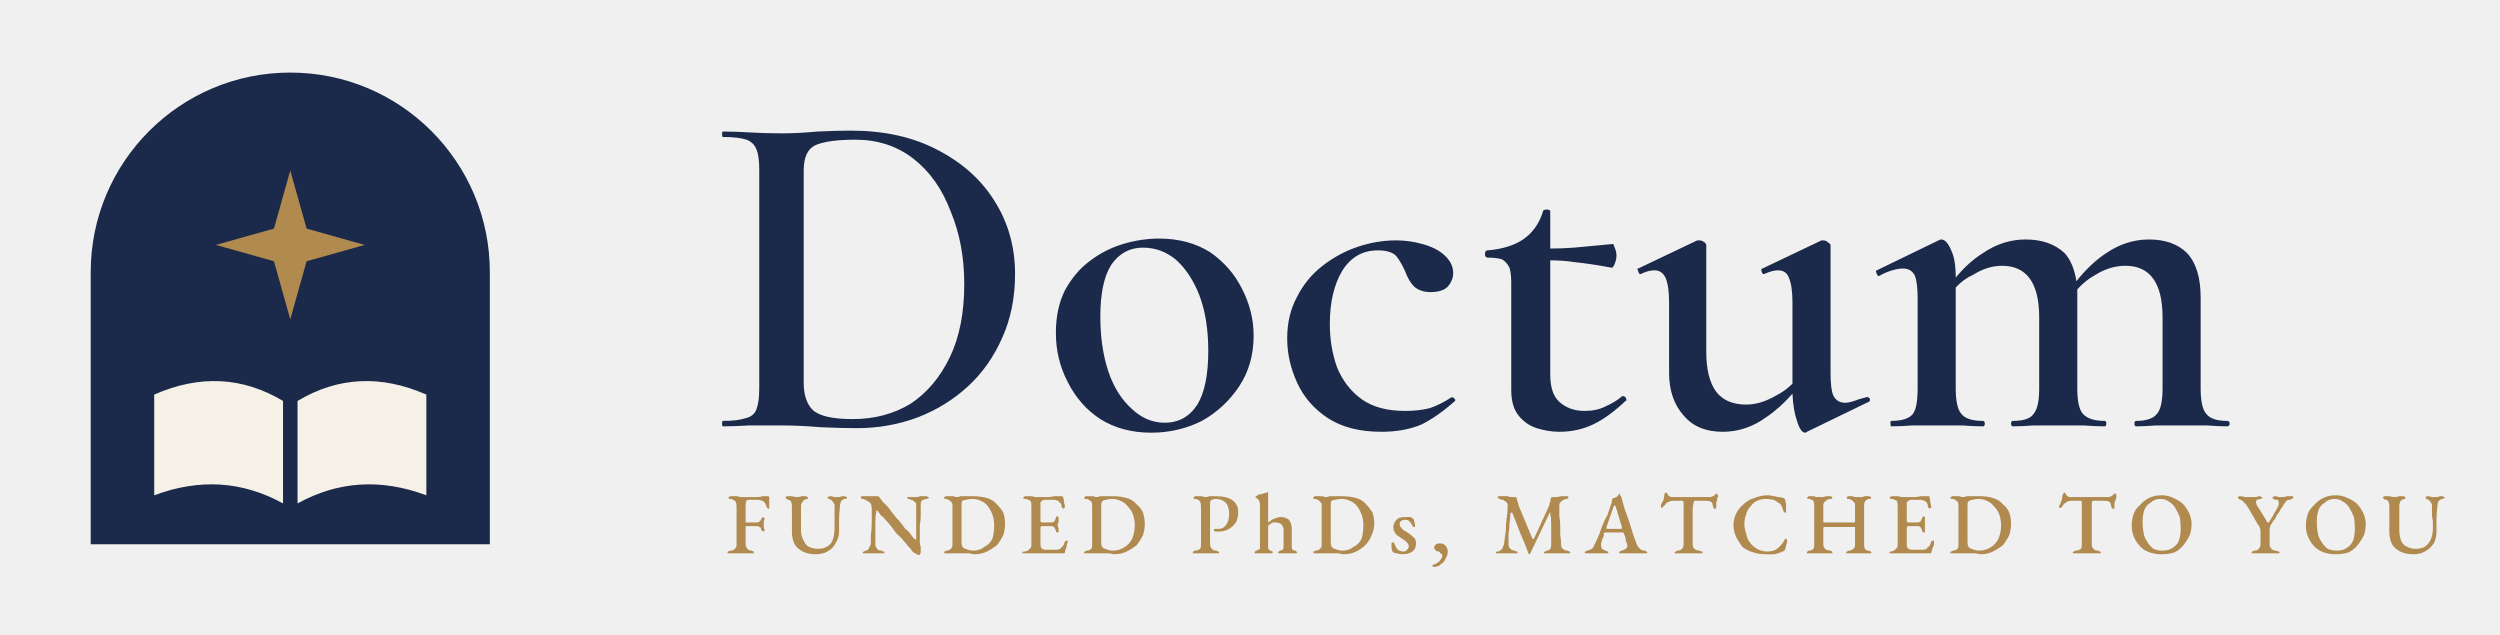
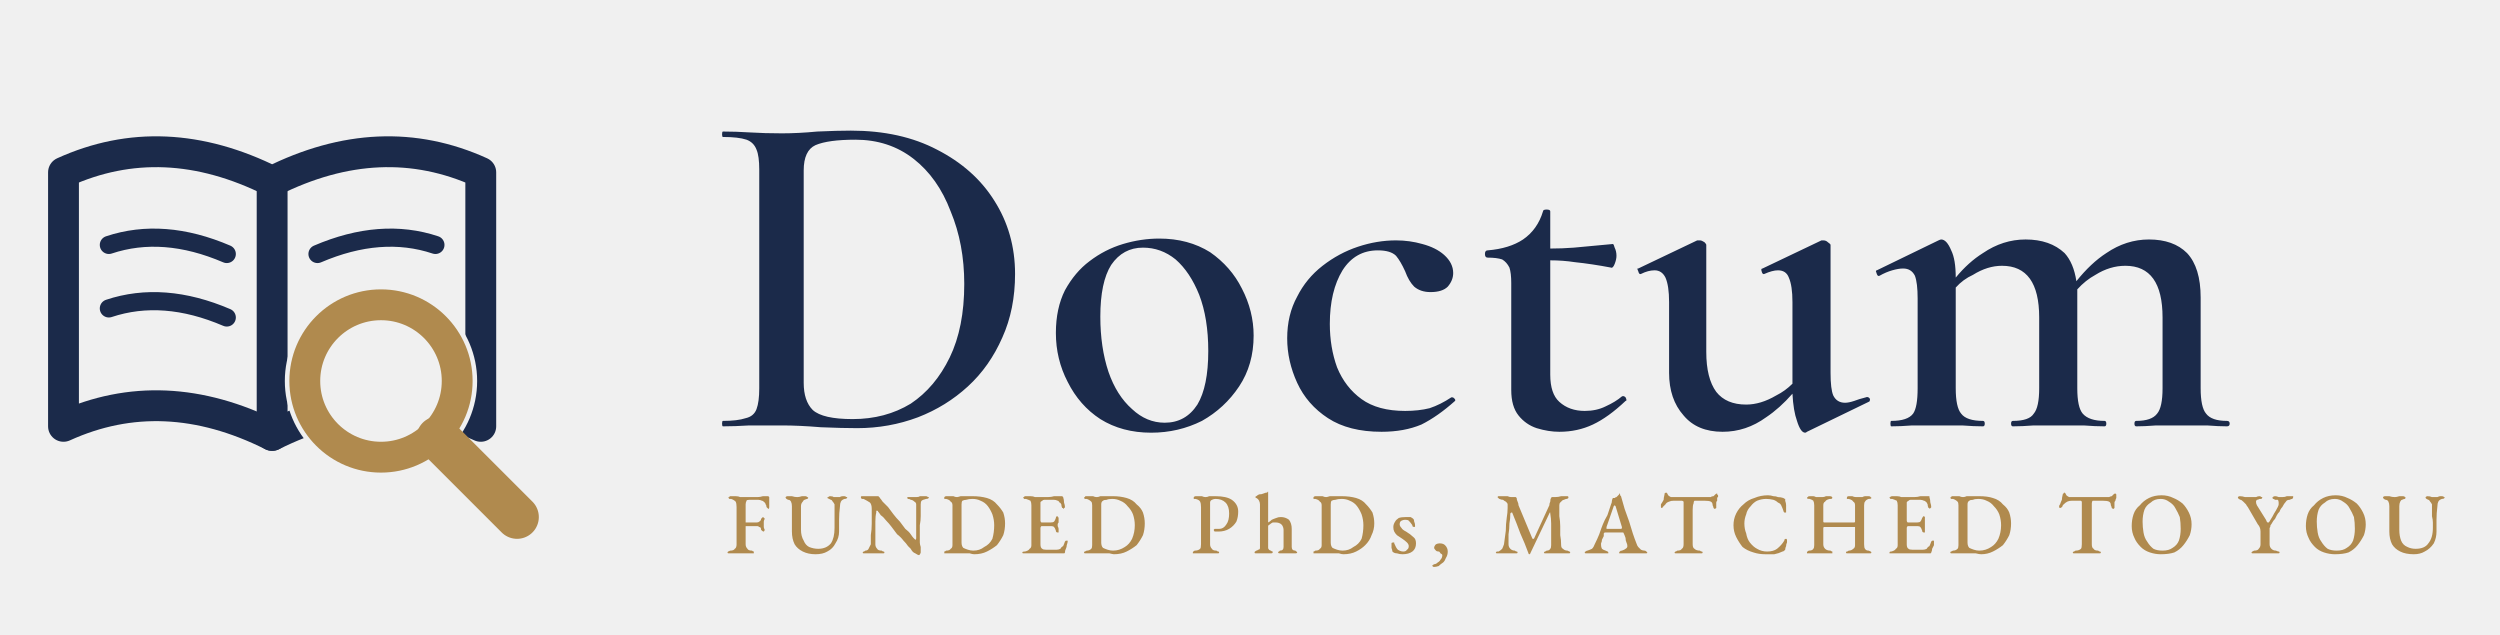
<svg xmlns="http://www.w3.org/2000/svg" viewBox="0 0 275.6 70" role="img" aria-label="Doctum">
  <g>
-     <path d="M10 60 V30 A22 22 0 0 1 54 30 V60 Z" fill="#1B2A4A" />
-     <path d="M17 43.5 Q24.5 40.2 31.2 44.2 V55.5 Q24.5 51.8 17 54.6 Z" fill="#F6F1E7" />
-     <path d="M47 43.5 Q39.5 40.2 32.8 44.2 V55.5 Q39.5 51.8 47 54.6 Z" fill="#F6F1E7" />
-     <polygon points="32,18.8 30.2,25.2 23.8,27 30.2,28.8 32,35.2 33.8,28.8 40.2,27 33.8,25.2" fill="#B08A4E" />
+     <defs>
+       <mask id="m-logo">
+         <rect width="64" height="64" fill="#fff" />
+         <circle cx="42" cy="42" r="10.6" fill="#000" />
+       </mask>
+     </defs>
+     <g mask="url(#m-logo)" fill="none" stroke="#1B2A4A" stroke-width="3.4" stroke-linejoin="round" stroke-linecap="round">
+       <path d="M7 19 Q18 14 30 20 Q42 14 53 19 V47 Q42 42 30 48 Q18 42 7 47 Z" />
+       <path d="M30 20 V48" />
+       <path d="M12 27 Q18 25 25 28 M12 34 Q18 32 25 35 M35 28 Q42 25 48 27" stroke-width="2" />
+     </g>
+     <circle cx="42" cy="42" r="8.4" fill="none" stroke="#B08A4E" stroke-width="3.4" />
+     <path d="M48.3 48.3 L57 57" stroke="#B08A4E" stroke-width="4.8" stroke-linecap="round" />
  </g>
  <path d="M94.5 47.2Q92.9 47.2 90.5 47.1Q88.1 46.9 86.2 46.9Q84.3 46.9 82.6 46.9Q81 47.0 79.7 47.0Q79.6 47.0 79.6 46.7Q79.6 46.4 79.7 46.4Q81.3 46.4 82.2 46.1Q83.1 45.9 83.4 45.1Q83.7 44.3 83.7 42.8V18.7Q83.7 17.2 83.4 16.5Q83.1 15.7 82.3 15.4Q81.4 15.1 79.7 15.1Q79.6 15.1 79.6 14.8Q79.6 14.5 79.7 14.5Q81.1 14.5 82.7 14.6Q84.3 14.7 86.2 14.7Q88 14.7 90.1 14.5Q92.3 14.4 93.8 14.4Q99.3 14.4 103.3 16.5Q107.4 18.6 109.6 22.1Q111.9 25.7 111.9 30.2Q111.9 34.1 110.5 37.2Q109.1 40.4 106.7 42.6Q104.3 44.8 101.2 46Q98 47.2 94.5 47.2ZM94 46.2Q97.6 46.2 100.4 44.5Q103.1 42.7 104.7 39.4Q106.3 36.1 106.3 31.3Q106.3 26.9 104.8 23.3Q103.4 19.6 100.7 17.5Q98 15.4 94.3 15.4Q91.3 15.4 89.9 16Q88.6 16.6 88.6 18.8V42.2Q88.6 44.2 89.6 45.2Q90.7 46.2 94 46.2Z M126.9 47.7Q123.7 47.7 121.3 46.2Q119 44.7 117.7 42.1Q116.4 39.6 116.4 36.7Q116.4 34.0 117.4 32Q118.5 30 120.1 28.8Q121.8 27.5 123.8 26.9Q125.8 26.3 127.8 26.3Q131 26.3 133.4 27.8Q135.7 29.4 136.9 31.8Q138.2 34.3 138.2 37Q138.2 40.2 136.6 42.6Q135 45 132.5 46.4Q129.9 47.7 126.9 47.7ZM128.4 46.6Q130.7 46.6 132 44.6Q133.2 42.6 133.2 38.7Q133.2 35.1 132.2 32.5Q131.2 30 129.6 28.6Q128 27.3 126 27.3Q123.8 27.3 122.5 29.2Q121.3 31.1 121.3 34.9Q121.3 38.3 122.2 41Q123.1 43.6 124.8 45.1Q126.4 46.6 128.4 46.6Z M152.3 47.6Q148.7 47.6 146.4 46.1Q144.1 44.6 143 42.2Q141.9 39.8 141.9 37.3Q141.9 34.7 143 32.7Q144 30.7 145.8 29.3Q147.6 27.9 149.7 27.2Q151.8 26.5 153.9 26.5Q155.4 26.5 156.8 26.9Q158.3 27.3 159.2 28.1Q160.2 29 160.2 30.1Q160.2 30.9 159.6 31.6Q159 32.2 157.7 32.2Q156.6 32.2 155.9 31.6Q155.3 31 154.9 29.9Q154.4 28.8 153.9 28.2Q153.3 27.6 151.9 27.6Q149.4 27.6 148 29.8Q146.6 32.1 146.6 35.7Q146.6 38.3 147.4 40.5Q148.3 42.7 150.1 44Q151.9 45.3 154.9 45.3Q156.4 45.3 157.6 45Q158.8 44.6 160 43.8Q160 43.8 160.1 43.8Q160.2 43.8 160.3 43.9Q160.5 44.1 160.4 44.2Q158.5 45.9 156.7 46.8Q154.8 47.6 152.3 47.6Z M171.9 47.6Q170.7 47.6 169.4 47.2Q168.2 46.8 167.4 45.8Q166.6 44.8 166.6 43V31.2Q166.6 30.1 166.4 29.5Q166.1 28.9 165.6 28.6Q165 28.4 164 28.4Q163.7 28.4 163.7 28Q163.7 27.6 164 27.6Q166.4 27.4 167.9 26.4Q169.5 25.3 170.1 23.3Q170.1 23.1 170.5 23.1Q170.9 23.1 170.9 23.3V27.4Q172.2 27.4 173.5 27.3Q175.5 27.1 177.8 26.9Q177.9 26.9 178 27.3Q178.2 27.7 178.2 28.2Q178.2 28.6 178 29.1Q177.8 29.6 177.6 29.5Q175.5 29.1 173.6 28.9Q172.3 28.7 170.9 28.7V41.3Q170.9 43.4 171.9 44.3Q173 45.3 174.7 45.3Q176 45.3 177 44.8Q178.1 44.3 178.8 43.7Q179 43.6 179.2 43.8Q179.3 44 179.3 44.1Q179.3 44.2 179.2 44.2Q177.3 46 175.6 46.8Q173.9 47.6 171.9 47.6Z M189.9 47.6Q187.1 47.6 185.6 45.8Q184 44 184 41.1V33.3Q184 31.5 183.6 30.6Q183.2 29.8 182.4 29.8Q181.7 29.8 180.9 30.2Q180.7 30.3 180.6 29.9Q180.5 29.7 180.5 29.6Q180.5 29.6 180.6 29.6L187.1 26.5Q187.3 26.5 187.4 26.5Q187.6 26.5 187.9 26.7Q188.1 26.9 188.1 27V38.8Q188.1 41.7 189.2 43.2Q190.3 44.6 192.5 44.6Q194.1 44.6 195.8 43.6Q196.8 43.1 197.6 42.3V33.3Q197.6 31.5 197.2 30.6Q196.9 29.8 196 29.8Q195.4 29.8 194.5 30.2Q194.3 30.3 194.2 29.9Q194.1 29.6 194.3 29.6L200.8 26.5Q200.9 26.5 201 26.5Q201.3 26.5 201.5 26.7Q201.8 26.9 201.8 27V41.1Q201.8 42.9 202.1 43.6Q202.5 44.4 203.4 44.4Q203.8 44.4 204.4 44.2Q204.9 44 205.7 43.8Q205.9 43.7 206.1 43.9Q206.2 44.1 206.1 44.2Q206.1 44.3 206 44.3L199.2 47.6Q199.1 47.7 199 47.7Q198.5 47.7 198.1 46.4Q197.7 45.3 197.6 43.4Q196.2 45 194.7 46Q192.5 47.6 189.9 47.6Z M235.5 47.0Q235.3 47.0 235.3 46.7Q235.3 46.4 235.5 46.4Q237.2 46.4 237.8 45.6Q238.4 44.9 238.4 42.8V35Q238.4 29.3 234.3 29.3Q232.6 29.3 231 30.3Q229.9 30.9 229 31.9Q229 32.1 229 32.3V42.8Q229 44.9 229.6 45.6Q230.3 46.4 232 46.4Q232.2 46.4 232.2 46.7Q232.2 47.0 232 47.0Q231 47.0 229.7 46.9Q228.4 46.9 226.9 46.9Q225.5 46.9 224.2 46.9Q222.9 47.0 221.9 47.0Q221.7 47.0 221.7 46.7Q221.7 46.4 221.9 46.4Q223.7 46.4 224.2 45.6Q224.8 44.9 224.8 42.8V35Q224.8 29.3 220.7 29.3Q219.1 29.3 217.5 30.3Q216.4 30.8 215.6 31.7V42.8Q215.6 44.9 216.2 45.6Q216.8 46.4 218.6 46.4Q218.8 46.4 218.8 46.7Q218.8 47.0 218.6 47.0Q217.6 47.0 216.3 46.9Q215 46.9 213.6 46.9Q212.2 46.9 210.8 46.9Q209.5 47.0 208.5 47.0Q208.4 47.0 208.4 46.7Q208.4 46.4 208.5 46.4Q210.3 46.4 210.9 45.6Q211.4 44.9 211.4 42.8V32.9Q211.4 31.2 211.1 30.4Q210.7 29.6 209.8 29.6Q209.3 29.6 208.6 29.8Q207.9 30 207.2 30.4Q207 30.5 206.9 30.2Q206.8 29.9 206.8 29.9Q206.8 29.8 206.9 29.8L213.7 26.5Q213.9 26.4 214 26.4Q214.6 26.4 215.1 27.6Q215.6 28.6 215.6 30.6Q217 28.9 218.6 27.9Q220.8 26.4 223.3 26.4Q226 26.4 227.6 27.9Q228.6 29 228.9 31Q230.5 29 232.2 27.9Q234.4 26.4 236.9 26.4Q239.6 26.4 241.1 27.9Q242.6 29.5 242.6 32.8V42.8Q242.6 44.9 243.2 45.6Q243.8 46.4 245.5 46.4Q245.8 46.4 245.8 46.7Q245.8 47.0 245.5 47.0Q244.6 47.0 243.3 46.9Q242 46.9 240.5 46.9Q239 46.9 237.7 46.9Q236.4 47.0 235.5 47.0Z" fill="#1B2A4A" />
  <path d="M80.5 61Q80.4 61 80.3 61Q80.2 61 80.2 60.9Q80.2 60.8 80.5 60.7Q80.9 60.7 81 60.5Q81.2 60.4 81.2 60V55.9Q81.2 55.5 81.1 55.3Q80.9 55.1 80.6 55Q80.4 55 80.4 55Q80.3 54.9 80.3 54.8Q80.3 54.8 80.4 54.8Q80.4 54.7 80.5 54.7Q80.9 54.7 81.1 54.7Q81.4 54.7 81.6 54.8Q81.8 54.8 82.1 54.8H83.5Q83.8 54.8 84.1 54.7Q84.4 54.7 84.6 54.7Q84.6 54.7 84.7 54.7Q84.7 54.7 84.8 54.8Q84.8 54.9 84.8 55.1Q84.8 55.4 84.8 55.6Q84.8 55.8 84.8 55.9Q84.8 56.1 84.7 56.1Q84.7 56.1 84.6 56Q84.6 56 84.5 55.9Q84.5 55.7 84.4 55.6Q84.4 55.5 84.3 55.4Q84.1 55.2 84 55.2Q83.8 55.1 83.6 55.1H82.6Q82.3 55.1 82.3 55.2Q82.2 55.4 82.2 55.6V57.4Q82.2 57.5 82.2 57.6Q82.2 57.6 82.3 57.6Q82.6 57.6 82.9 57.6Q83.2 57.6 83.4 57.6Q83.6 57.6 83.7 57.5Q83.9 57.4 83.9 57.2Q84 57.1 84 57.1Q84.1 57 84.1 57Q84.2 57 84.2 57.1Q84.3 57.1 84.3 57.2Q84.2 57.4 84.2 57.5Q84.2 57.6 84.2 57.8Q84.2 57.9 84.2 58.1Q84.2 58.2 84.3 58.4Q84.3 58.5 84.2 58.6Q84.2 58.6 84.2 58.6Q84.1 58.6 84 58.5Q84 58.5 83.9 58.4Q83.9 58.1 83.7 58.1Q83.6 58 83.5 58Q83.4 58 83.2 58Q83.1 58 83 58H82.7Q82.6 58 82.4 58Q82.3 58 82.2 58Q82.2 58.1 82.2 58.2Q82.2 58.6 82.2 59.1Q82.2 59.6 82.2 60Q82.2 60.3 82.4 60.5Q82.5 60.7 82.9 60.7Q83 60.8 83.1 60.8Q83.1 60.8 83.1 60.9Q83.1 61 83.1 61Q83 61 82.9 61Q82.7 61 82.5 61Q82.3 61 82.1 61Q82 61 81.8 61Q81.6 61 81.4 61Q81.2 61 80.9 61Q80.7 61 80.5 61Z M89.9 61.1Q89.1 61.1 88.5 60.8Q87.9 60.5 87.6 60Q87.3 59.4 87.3 58.6V55.8Q87.3 55.5 87.2 55.3Q87.1 55.1 86.9 55.1Q86.6 55 86.6 54.8Q86.6 54.8 86.6 54.8Q86.7 54.7 86.8 54.7Q87.1 54.7 87.3 54.7Q87.6 54.8 87.9 54.8Q88.1 54.8 88.4 54.7Q88.6 54.7 88.8 54.7Q88.9 54.7 89 54.8Q89.1 54.8 89.1 54.9Q89.1 54.9 89 55Q88.9 55 88.7 55.1Q88.6 55.1 88.5 55.3Q88.3 55.5 88.3 55.8V58.4Q88.3 59.1 88.6 59.6Q88.8 60.1 89.2 60.3Q89.7 60.5 90.2 60.5Q91.1 60.5 91.6 59.9Q92 59.3 92 58.2V57.6Q92 57.3 92 56.9Q92 56.5 92 56.2Q92 55.9 92 55.6Q91.9 55.4 91.8 55.3Q91.7 55.1 91.6 55.1L91.4 55Q91.2 54.9 91.2 54.9Q91.2 54.8 91.3 54.8Q91.4 54.7 91.5 54.7Q91.8 54.7 91.9 54.8Q92.1 54.8 92.3 54.8Q92.5 54.8 92.6 54.8Q92.7 54.7 92.9 54.7Q93 54.7 93.1 54.7Q93.2 54.7 93.3 54.8Q93.4 54.8 93.4 54.8Q93.4 55 93.1 55Q92.8 55.1 92.7 55.3Q92.6 55.5 92.6 55.8Q92.5 56.6 92.5 57.3Q92.5 57.9 92.5 58.6Q92.5 59.3 92.1 59.9Q91.8 60.5 91.2 60.8Q90.7 61.1 89.9 61.1Z M101.3 61.2Q101.2 61.2 100.9 61Q100.6 60.9 100.4 60.5Q100.3 60.4 100.1 60.2Q99.9 59.9 99.6 59.6Q99.3 59.2 98.9 58.9Q98.6 58.5 98.3 58.1Q98 57.7 97.7 57.4Q97.4 57 97.1 56.8Q96.9 56.5 96.8 56.4Q96.8 56.3 96.7 56.3Q96.7 56.3 96.6 56.3Q96.6 56.3 96.6 56.3Q96.6 56.4 96.6 56.5Q96.5 56.9 96.5 57.5Q96.5 58.1 96.5 58.8Q96.5 59.4 96.5 60Q96.5 60.3 96.7 60.5Q96.8 60.7 97.2 60.7Q97.3 60.8 97.4 60.8Q97.5 60.8 97.5 60.9Q97.5 61 97.4 61Q97.3 61 97.2 61Q97 61 96.8 61Q96.7 61 96.6 61Q96.5 61.0 96.3 61.0Q96.1 61.0 96 61Q95.8 61 95.7 61Q95.6 61 95.4 61Q95.3 61 95.2 61Q95.1 61 95.1 60.9Q95.1 60.9 95.2 60.8Q95.3 60.8 95.4 60.7Q95.7 60.7 95.8 60.4Q95.9 60.2 96 60Q96 59.6 96 59Q96.1 58.4 96.1 57.7Q96.1 56.9 96.1 56.1Q96.1 55.6 95.9 55.4Q95.6 55.2 95.2 55Q95.2 55 95 55Q94.9 54.9 94.9 54.8Q94.9 54.7 95 54.7Q95.1 54.7 95.2 54.7Q95.4 54.7 95.6 54.7Q95.8 54.7 96 54.7Q96.1 54.7 96.3 54.7Q96.5 54.7 96.8 54.7Q96.9 54.7 96.9 54.8Q97 54.8 97 54.9Q97.1 55.0 97.3 55.3Q97.5 55.5 97.9 55.9Q98.2 56.3 98.5 56.7Q98.8 57.1 99.2 57.5Q99.5 57.9 99.8 58.3Q100.2 58.6 100.4 58.9Q100.6 59.2 100.7 59.3Q100.7 59.3 100.8 59.4Q100.9 59.5 100.9 59.5Q101 59.5 101 59.3V58.7Q101 58.3 101 57.8Q101 57.3 101 56.7Q101 56.2 101 55.6Q101 55.4 100.8 55.3Q100.6 55.1 100.4 55.1Q100.3 55 100.1 55Q100 54.9 100 54.9Q100 54.8 100.1 54.8Q100.3 54.8 100.4 54.8H101Q101.3 54.8 101.4 54.7Q101.5 54.7 101.7 54.7Q101.8 54.7 102.1 54.7Q102.2 54.7 102.3 54.8Q102.4 54.8 102.4 54.8Q102.4 55 102.1 55Q101.7 55.1 101.6 55.2Q101.5 55.3 101.5 55.6Q101.5 55.7 101.5 56.1Q101.5 56.4 101.5 56.9Q101.5 57.4 101.4 57.9Q101.4 58.4 101.4 58.9V59.8Q101.4 60 101.5 60.3Q101.5 60.5 101.5 60.6Q101.5 60.8 101.5 60.9Q101.5 61 101.4 61.1Q101.4 61.2 101.3 61.2Z M107.4 61.1Q107.2 61.1 106.9 61Q106.5 61 106.2 61Q105.8 61.0 105.4 61.0Q105.3 61.0 105.1 61Q104.9 61 104.7 61Q104.6 61 104.3 61Q104.2 61 104.1 61Q104.1 61 104.1 60.9Q104.1 60.8 104.1 60.8Q104.2 60.8 104.3 60.7Q104.7 60.7 104.8 60.5Q105 60.4 105 60.1V55.7Q105 55.4 104.8 55.3Q104.7 55.1 104.3 55Q104.2 55 104.1 55Q104.1 54.9 104.1 54.9Q104.1 54.8 104.1 54.8Q104.2 54.7 104.3 54.7Q104.6 54.7 104.7 54.7Q104.9 54.7 105.1 54.7Q105.3 54.8 105.5 54.8Q105.6 54.8 105.9 54.7Q106.1 54.7 106.4 54.7Q106.7 54.7 106.9 54.7Q107.1 54.7 107.2 54.7Q108.1 54.7 108.8 54.9Q109.5 55.1 109.9 55.6Q110.3 56 110.6 56.5Q110.8 57.1 110.8 57.7Q110.8 58.4 110.6 59Q110.3 59.6 109.9 60.1Q109.4 60.5 108.8 60.8Q108.2 61.1 107.4 61.1ZM107.3 60.7Q108 60.7 108.5 60.3Q109.1 60 109.4 59.4Q109.6 58.7 109.6 57.9Q109.6 57.3 109.4 56.7Q109.2 56.2 108.9 55.8Q108.6 55.4 108.1 55.2Q107.7 55 107.2 55Q106.8 55 106.5 55.1Q106.3 55.1 106.1 55.2Q106 55.3 106 55.6V59.8Q106 60.2 106.2 60.4Q106.4 60.5 106.7 60.6Q107 60.7 107.3 60.7Z M113 61Q112.9 61 112.8 61Q112.7 61 112.7 60.9Q112.7 60.8 113 60.8Q113.4 60.7 113.5 60.5Q113.7 60.4 113.7 60.1V55.7Q113.7 55.4 113.6 55.2Q113.4 55.1 113.1 55Q112.9 55 112.9 55Q112.8 54.9 112.8 54.8Q112.8 54.8 112.9 54.8Q112.9 54.7 113 54.7Q113.4 54.7 113.6 54.7Q113.9 54.7 114.1 54.8Q114.4 54.8 114.6 54.8Q115 54.8 115.5 54.8Q115.9 54.8 116.2 54.7Q116.6 54.7 116.8 54.7Q117 54.7 117 54.7Q117.1 54.7 117.1 54.7Q117.2 54.8 117.2 54.8Q117.3 55.1 117.3 55.4Q117.4 55.7 117.4 55.9Q117.4 56 117.3 56Q117.3 56.1 117.2 56.1Q117.2 56.1 117.2 56Q117.1 56 117.1 56Q117 55.8 117 55.6Q116.9 55.4 116.8 55.4Q116.7 55.2 116.6 55.2Q116.4 55.1 116.2 55.1H115.1Q115 55.1 114.9 55.2Q114.7 55.3 114.7 55.4V57.4Q114.7 57.5 114.8 57.6Q114.8 57.6 114.9 57.6H115.8Q116.1 57.6 116.2 57.5Q116.3 57.4 116.4 57.1Q116.4 56.9 116.6 56.9Q116.6 56.9 116.6 57Q116.7 57 116.7 57.1Q116.7 57.1 116.7 57.3Q116.7 57.4 116.7 57.6Q116.6 57.7 116.6 57.8Q116.6 57.9 116.6 58Q116.7 58.2 116.7 58.3Q116.7 58.5 116.7 58.5Q116.7 58.6 116.7 58.7Q116.6 58.7 116.6 58.7Q116.4 58.7 116.4 58.5Q116.3 58.2 116.2 58.1Q116.1 58 115.9 58H115Q114.9 58 114.8 58Q114.7 58.1 114.7 58.2V60Q114.7 60.4 114.9 60.5Q115 60.6 115.3 60.6H116.1Q116.3 60.6 116.5 60.6Q116.7 60.6 116.9 60.5Q117 60.3 117.2 60.2Q117.3 60 117.4 59.7Q117.5 59.6 117.5 59.6Q117.5 59.6 117.6 59.6Q117.6 59.6 117.7 59.6Q117.7 59.7 117.7 59.7Q117.7 59.8 117.6 60.1Q117.6 60.3 117.5 60.5Q117.4 60.7 117.4 60.9Q117.4 61 117.3 61Q117.3 61 117.2 61Q116.9 61 116.5 61Q116.1 61 115.7 61L115 61.0Q114.6 61 114.2 61Q114 61 113.8 61Q113.6 61 113.4 61Q113.2 61 113 61Z M122.8 61.1Q122.7 61.1 122.3 61Q122 61 121.6 61Q121.2 61.0 120.9 61.0Q120.7 61.0 120.5 61Q120.3 61 120.2 61Q120 61 119.7 61Q119.6 61 119.6 61Q119.5 61 119.5 60.9Q119.5 60.8 119.6 60.8Q119.6 60.8 119.8 60.7Q120.1 60.7 120.3 60.5Q120.4 60.4 120.4 60.1V55.7Q120.4 55.4 120.3 55.3Q120.1 55.1 119.8 55Q119.6 55 119.6 55Q119.5 54.9 119.5 54.9Q119.5 54.8 119.6 54.8Q119.6 54.7 119.7 54.7Q120 54.7 120.2 54.7Q120.3 54.7 120.5 54.7Q120.7 54.8 120.9 54.8Q121.1 54.8 121.3 54.7Q121.5 54.7 121.8 54.7Q122.1 54.7 122.3 54.7Q122.5 54.7 122.7 54.7Q123.5 54.7 124.2 54.9Q124.9 55.1 125.3 55.6Q125.8 56 126 56.5Q126.2 57.1 126.2 57.7Q126.2 58.4 126 59Q125.7 59.6 125.3 60.1Q124.8 60.5 124.2 60.8Q123.6 61.1 122.8 61.1ZM122.7 60.7Q123.4 60.7 124 60.3Q124.5 60 124.8 59.4Q125.1 58.7 125.1 57.9Q125.1 57.3 124.9 56.7Q124.7 56.2 124.3 55.8Q124 55.4 123.5 55.2Q123.1 55 122.6 55Q122.2 55 122 55.1Q121.7 55.1 121.6 55.2Q121.4 55.3 121.4 55.6V59.8Q121.4 60.2 121.6 60.4Q121.8 60.5 122.1 60.6Q122.4 60.7 122.7 60.7Z  M131.7 61Q131.6 61 131.5 61Q131.5 61 131.5 60.9Q131.5 60.8 131.7 60.7Q132.1 60.7 132.3 60.5Q132.4 60.4 132.4 60V55.9Q132.4 55.5 132.3 55.3Q132.2 55.1 131.8 55Q131.7 55 131.6 55Q131.6 54.9 131.6 54.8Q131.6 54.8 131.6 54.8Q131.7 54.7 131.8 54.7Q132.1 54.7 132.2 54.7Q132.4 54.7 132.5 54.7Q132.7 54.8 132.9 54.8Q133.1 54.8 133.3 54.7Q133.5 54.7 133.6 54.7Q133.8 54.7 134 54.7Q135.2 54.7 135.8 55.1Q136.5 55.6 136.5 56.4Q136.5 57 136.3 57.5Q136 58 135.5 58.3Q135 58.6 134.3 58.6Q134.1 58.6 133.9 58.6Q133.8 58.5 133.8 58.4Q133.8 58.4 133.9 58.3Q133.9 58.3 134 58.3Q134.1 58.3 134.1 58.3Q134.2 58.3 134.4 58.3Q134.9 58.3 135.2 57.8Q135.5 57.4 135.5 56.6Q135.5 55.8 135.1 55.4Q134.7 55.0 134 55.0Q133.8 55.0 133.6 55.1Q133.4 55.2 133.4 55.4L133.4 60Q133.4 60.3 133.6 60.5Q133.7 60.7 134.1 60.7Q134.2 60.8 134.3 60.8Q134.4 60.8 134.4 60.9Q134.4 61 134.3 61Q134.3 61 134.1 61Q133.9 61 133.7 61Q133.5 61 133.4 61Q133.2 61 133 61Q132.8 61 132.6 61L132.2 61Q132 61 131.7 61Z M138.4 61Q138.3 61 138.3 60.9Q138.3 60.8 138.5 60.7Q138.6 60.7 138.7 60.6Q138.9 60.6 138.9 60.4V55.6Q138.9 55.4 138.8 55.2Q138.7 55 138.5 54.9Q138.4 54.9 138.4 54.8Q138.4 54.7 138.5 54.7Q138.6 54.6 138.8 54.5Q139.1 54.5 139.3 54.4Q139.5 54.3 139.7 54.3Q139.7 54.2 139.8 54.2Q139.8 54.2 139.8 54.3Q139.8 54.3 139.8 54.3Q139.8 54.4 139.8 54.5Q139.8 54.6 139.8 54.8Q139.8 55.0 139.8 55.4V57.3Q139.8 57.4 139.8 57.5Q139.8 57.5 139.8 57.6Q140 57.5 140.2 57.3Q140.4 57.2 140.7 57.1Q140.9 57 141.2 57Q141.7 57 142.1 57.3Q142.4 57.7 142.4 58.3V60.3Q142.4 60.5 142.5 60.6Q142.6 60.7 142.8 60.7Q142.9 60.8 142.9 60.8Q143 60.8 143 60.9Q143 61 142.8 61Q142.6 61 142.5 61Q142.3 61.0 142.2 61Q142.1 61 141.9 61Q141.8 61 141.7 61Q141.6 61.0 141.5 61Q141.3 61 141.1 61Q140.9 61 140.9 60.9Q140.9 60.8 141 60.8Q141 60.8 141.1 60.7Q141.3 60.7 141.4 60.6Q141.5 60.5 141.5 60.3V58.4Q141.5 58.2 141.4 58Q141.3 57.8 141.1 57.7Q140.9 57.6 140.7 57.6Q140.5 57.6 140.3 57.6Q140.1 57.7 140 57.8Q139.8 57.9 139.8 58Q139.8 58.1 139.8 58.4V60.4Q139.8 60.5 139.9 60.6Q140 60.7 140.1 60.7Q140.2 60.8 140.3 60.8Q140.3 60.8 140.3 60.9Q140.3 61 140.1 61Q139.9 61 139.8 61Q139.7 61.0 139.6 61Q139.5 61 139.3 61Q139.1 61 139 61Q138.9 61.0 138.8 61Q138.6 61 138.4 61Z M148.1 61.1Q147.9 61.1 147.6 61Q147.2 61 146.8 61Q146.5 61.0 146.1 61.0Q146 61.0 145.8 61Q145.6 61 145.4 61Q145.3 61 145 61Q144.9 61 144.8 61Q144.8 61 144.8 60.9Q144.8 60.8 144.8 60.8Q144.9 60.8 145 60.7Q145.4 60.7 145.5 60.5Q145.7 60.4 145.7 60.1V55.7Q145.7 55.4 145.5 55.3Q145.4 55.1 145 55Q144.9 55 144.8 55Q144.8 54.9 144.8 54.9Q144.8 54.8 144.8 54.8Q144.9 54.7 145 54.7Q145.3 54.7 145.4 54.7Q145.6 54.7 145.8 54.7Q146 54.8 146.2 54.8Q146.3 54.8 146.6 54.7Q146.8 54.7 147.1 54.7Q147.4 54.7 147.6 54.7Q147.8 54.7 147.9 54.7Q148.8 54.7 149.5 54.9Q150.2 55.1 150.6 55.6Q151 56 151.3 56.5Q151.5 57.1 151.5 57.7Q151.5 58.4 151.2 59Q151 59.6 150.5 60.1Q150.1 60.5 149.5 60.8Q148.9 61.1 148.1 61.1ZM148 60.7Q148.7 60.7 149.2 60.3Q149.8 60 150.1 59.4Q150.3 58.7 150.3 57.9Q150.3 57.3 150.1 56.7Q149.9 56.2 149.6 55.8Q149.3 55.4 148.8 55.2Q148.4 55 147.9 55Q147.5 55 147.2 55.1Q147 55.1 146.8 55.2Q146.7 55.3 146.7 55.6V59.8Q146.7 60.2 146.9 60.4Q147.1 60.5 147.4 60.6Q147.7 60.7 148 60.7Z M154.6 61.1Q154.3 61.1 154 61Q153.7 61 153.5 60.8Q153.5 60.7 153.4 60.4Q153.4 60.1 153.4 59.9Q153.4 59.8 153.6 59.8Q153.6 59.8 153.7 59.8Q153.7 59.9 153.7 59.9Q153.9 60.4 154.1 60.6Q154.4 60.8 154.7 60.8Q155 60.8 155.1 60.6Q155.3 60.5 155.3 60.2Q155.3 60 155.1 59.8Q154.9 59.6 154.6 59.4Q154.3 59.2 154 59Q153.8 58.8 153.7 58.6Q153.6 58.4 153.6 58.1Q153.6 57.8 153.8 57.5Q153.9 57.3 154.2 57.1Q154.5 57 155 57Q155.3 57 155.5 57Q155.7 57.1 155.8 57.2Q155.9 57.3 155.9 57.5Q156 57.7 156 58Q156 58.1 155.9 58.1Q155.8 58.1 155.7 58Q155.7 58 155.7 57.9Q155.5 57.6 155.3 57.4Q155.2 57.3 154.9 57.3Q154.7 57.3 154.5 57.4Q154.3 57.5 154.3 57.8Q154.3 58 154.5 58.2Q154.6 58.4 155 58.6Q155.5 58.9 155.8 59.2Q156.1 59.4 156.1 59.9Q156.1 60.5 155.7 60.8Q155.3 61.1 154.6 61.1Z M158.1 62.5Q157.9 62.5 157.9 62.3Q157.9 62.3 158 62.3Q158 62.2 158.1 62.2Q158.3 62.2 158.5 62Q158.7 61.9 158.8 61.7Q159 61.5 159 61.2Q159 61.1 158.8 61Q158.7 60.8 158.6 60.8Q158.4 60.8 158.3 60.7Q158.1 60.5 158.1 60.4Q158.1 60.2 158.3 60Q158.5 59.9 158.7 59.9Q159.1 59.9 159.3 60.1Q159.6 60.4 159.6 60.8Q159.6 61.2 159.4 61.5Q159.3 61.8 159.1 62Q158.8 62.2 158.6 62.4Q158.3 62.5 158.1 62.5Z  M165.2 61Q165 61 165 61Q164.9 61 164.9 60.9Q164.9 60.9 165 60.8Q165.1 60.8 165.2 60.8Q165.4 60.7 165.6 60.5Q165.7 60.3 165.8 60Q165.9 59.3 166 58.5Q166 57.8 166.1 57.1Q166.2 56.5 166.2 56V55.8Q166.2 55.7 166.2 55.6Q166.2 55.5 166.1 55.4Q166.1 55.4 166 55.3Q165.8 55.2 165.7 55.1Q165.5 55.1 165.3 55Q165.2 55.0 165.2 54.9Q165.1 54.9 165.1 54.8Q165.1 54.7 165.2 54.7Q165.3 54.7 165.4 54.7Q165.5 54.7 165.7 54.7Q165.9 54.7 166.2 54.7Q166.4 54.8 166.6 54.8Q166.9 54.8 167 54.8Q167.1 54.8 167.1 54.8Q167.2 54.9 167.2 54.9Q167.2 55.1 167.3 55.3Q167.4 55.5 167.4 55.7L168.9 59.3Q168.9 59.4 169 59.4Q169 59.4 169.1 59.4L170.8 55.7Q170.8 55.5 170.9 55.3Q170.9 55 171 54.9Q171 54.8 171.1 54.8H171.4Q171.8 54.8 172.1 54.7Q172.5 54.7 172.7 54.7Q172.8 54.7 172.8 54.7Q172.9 54.7 172.9 54.8Q172.9 54.9 172.9 54.9Q172.8 55 172.7 55Q172.6 55 172.4 55.1Q172.3 55.1 172.2 55.2Q172.1 55.3 172 55.4Q171.9 55.5 171.9 55.7Q171.9 56.3 171.9 56.9Q172 57.5 172 58Q172 58.5 172 59Q172.1 59.5 172.1 60.1Q172.1 60.4 172.3 60.5Q172.5 60.7 172.8 60.7Q173 60.8 173 60.8Q173.1 60.8 173.1 60.9Q173.1 61 173 61Q173 61 172.9 61Q172.6 61 172.4 61Q172.2 61 172 61.0Q171.8 61 171.6 61Q171.4 61 171.3 61.0Q171.1 61 170.9 61Q170.7 61 170.5 61Q170.4 61 170.3 61Q170.2 61 170.2 60.9Q170.2 60.9 170.3 60.8Q170.4 60.8 170.5 60.7Q170.8 60.7 170.9 60.5Q171 60.4 171 60.1Q171 59.4 171 58.8Q171 58.3 171 57.7Q171 57.2 170.9 56.6Q170.9 56.5 170.9 56.5Q170.9 56.5 170.9 56.5Q170.8 56.5 170.8 56.6L168.7 61Q168.7 61.1 168.6 61.1Q168.5 61.1 168.5 61Q168.1 59.9 167.6 58.8Q167.2 57.7 166.7 56.5Q166.7 56.5 166.6 56.5Q166.6 56.5 166.5 56.6Q166.5 57.2 166.4 57.7Q166.4 58.3 166.3 58.9Q166.3 59.4 166.3 60Q166.3 60.3 166.5 60.5Q166.7 60.7 167 60.7Q167.1 60.8 167.2 60.8Q167.3 60.8 167.3 60.9Q167.3 61 167.2 61Q167.1 61 167 61Q166.8 61 166.6 61Q166.5 61 166.4 61Q166.3 61.0 166.1 61.0Q165.9 61.0 165.8 61L165.5 61Q165.3 61 165.2 61Z M175 61Q174.9 61 174.8 61Q174.7 61 174.7 60.9Q174.7 60.8 174.8 60.8Q174.9 60.7 175 60.7Q175.3 60.6 175.5 60.5Q175.7 60.3 175.8 60Q176.1 59.4 176.3 58.9Q176.5 58.3 176.7 57.8Q176.9 57.3 177.2 56.8Q177.4 56.2 177.6 55.6Q177.7 55.4 177.7 55.2Q177.7 55.1 177.8 54.9Q177.9 54.9 178 54.9Q178.1 54.8 178.2 54.8Q178.3 54.7 178.4 54.6Q178.5 54.5 178.5 54.5Q178.5 54.4 178.5 54.4Q178.6 54.4 178.6 54.5Q178.6 54.5 178.6 54.6Q178.6 54.6 178.7 54.7Q178.9 55.4 179.1 56.1Q179.4 56.9 179.6 57.5Q179.8 58.2 180 58.8Q180.2 59.4 180.4 59.9Q180.5 60.2 180.6 60.3Q180.8 60.5 180.9 60.6Q181.1 60.7 181.3 60.7Q181.4 60.7 181.5 60.8Q181.6 60.9 181.6 60.9Q181.6 61 181.5 61Q181.4 61 181.3 61Q181.2 61 180.9 61Q180.7 61 180.4 61.0Q180.1 61 179.9 61H179.5Q179.3 61 179.1 61.0Q178.9 61 178.7 61Q178.6 61 178.5 61Q178.5 60.9 178.5 60.9Q178.5 60.8 178.6 60.8Q178.6 60.7 178.8 60.7Q179.1 60.6 179.2 60.5Q179.4 60.4 179.4 60.2Q179.4 60 179.3 59.8Q179.2 59.6 179.2 59.3Q179.1 59 179 58.8Q179 58.7 178.9 58.7Q178.9 58.7 178.8 58.7H177Q177 58.7 176.9 58.7Q176.9 58.7 176.8 58.8Q176.8 58.9 176.8 59.1Q176.7 59.3 176.6 59.5Q176.6 59.7 176.5 59.9Q176.5 60 176.5 60.1Q176.5 60.3 176.6 60.5Q176.7 60.6 177 60.7Q177.3 60.8 177.3 60.9Q177.3 61 177.3 61Q177.2 61 177.1 61Q176.9 61 176.7 61.0Q176.4 61 176.1 61Q175.8 61 175.5 61Q175.3 61 175 61ZM177.3 58.3H178.7Q178.8 58.3 178.8 58.2Q178.8 58.2 178.8 58.2L178.8 58.1L178.1 55.8Q178 55.7 178 55.7Q178 55.7 177.9 55.8L177.1 58.1Q177.1 58.2 177.1 58.2Q177.1 58.2 177.1 58.3Q177.2 58.3 177.3 58.3Z M184.9 61Q184.8 61 184.7 61Q184.6 61 184.6 60.9Q184.6 60.9 184.7 60.8Q184.8 60.8 184.9 60.7Q185.3 60.7 185.4 60.5Q185.6 60.4 185.6 60V56.2Q185.6 55.8 185.6 55.6Q185.6 55.4 185.6 55.3Q185.5 55.2 185.4 55.2Q185.3 55.2 185.2 55.2Q185 55.2 184.9 55.2H184.5Q184.2 55.2 184 55.3Q183.7 55.4 183.6 55.6Q183.6 55.6 183.5 55.7Q183.4 55.8 183.3 55.9Q183.3 56 183.2 56Q183.1 56 183.1 55.9Q183.1 55.9 183.1 55.8Q183.1 55.7 183.1 55.6Q183.3 55.3 183.4 55.1Q183.4 54.9 183.5 54.5Q183.5 54.4 183.5 54.4Q183.6 54.3 183.7 54.3Q183.7 54.3 183.8 54.4Q183.9 54.6 183.9 54.6Q184 54.7 184.2 54.8Q184.4 54.8 184.6 54.8L188.1 54.8Q188.4 54.8 188.6 54.8Q188.7 54.7 188.9 54.7Q189 54.6 189.1 54.5Q189.2 54.4 189.3 54.4Q189.3 54.4 189.3 54.5Q189.4 54.6 189.4 54.6Q189.4 54.7 189.4 54.8Q189.3 54.8 189.3 54.9Q189.3 55.1 189.3 55.2Q189.2 55.3 189.2 55.4Q189.2 55.5 189.2 55.6V55.7Q189.2 55.9 189.2 56Q189.1 56.1 189 56.1Q189 56.1 188.9 56Q188.9 55.9 188.8 55.7Q188.8 55.4 188.6 55.3Q188.4 55.2 187.9 55.2H187.1Q186.9 55.2 186.8 55.2Q186.7 55.3 186.7 55.5Q186.6 55.7 186.6 56.2V60Q186.6 60.4 186.8 60.5Q187 60.7 187.4 60.7Q187.5 60.8 187.6 60.8Q187.7 60.8 187.7 60.9Q187.7 61 187.6 61Q187.5 61 187.4 61Q187.2 61 187 61Q186.8 61 186.6 61.0Q186.4 61 186.2 61Q185.9 61 185.7 61.0Q185.5 61 185.3 61Q185.1 61 184.9 61Z M194.6 61.1Q193.9 61.1 193.3 60.9Q192.6 60.7 192.1 60.3Q191.7 59.8 191.4 59.2Q191.1 58.6 191.1 57.9Q191.1 57.2 191.4 56.6Q191.7 56 192.2 55.6Q192.7 55.1 193.4 54.9Q194.1 54.6 194.9 54.6Q195.2 54.6 195.5 54.7Q195.8 54.7 196 54.8Q196.3 54.8 196.6 54.9Q196.7 55 196.8 55Q196.8 55.1 196.8 55.2Q196.9 55.5 196.9 55.7Q196.9 56 196.9 56.3Q196.9 56.4 196.9 56.5Q196.8 56.5 196.7 56.5Q196.6 56.4 196.6 56.3Q196.5 56 196.4 55.8Q196.3 55.5 196 55.4Q195.8 55.2 195.5 55.1Q195.1 55.0 194.7 55.0Q194.2 55.0 193.7 55.2Q193.3 55.4 193 55.8Q192.6 56.2 192.5 56.7Q192.3 57.2 192.3 57.7Q192.3 58.3 192.5 58.8Q192.6 59.4 192.9 59.8Q193.3 60.3 193.7 60.5Q194.2 60.8 194.8 60.8Q195.5 60.8 195.9 60.5Q196.4 60.1 196.7 59.6Q196.7 59.4 196.9 59.4Q197 59.4 197 59.6Q197 59.7 197 59.8Q196.9 60 196.9 60.2Q196.8 60.4 196.8 60.6Q196.7 60.7 196.7 60.7Q196.6 60.8 196.5 60.8Q196.1 61 195.6 61.1Q195.1 61.1 194.6 61.1Z M199.4 61Q199.3 61 199.2 61Q199.2 61 199.2 60.9Q199.2 60.8 199.4 60.7Q199.8 60.7 199.9 60.5Q200 60.4 200 60.1V55.7Q200 55.4 199.9 55.2Q199.8 55.1 199.5 55Q199.2 55 199.2 54.9Q199.2 54.8 199.3 54.8Q199.3 54.7 199.5 54.7Q199.7 54.7 199.9 54.7Q200 54.7 200.2 54.8Q200.4 54.8 200.6 54.8Q200.8 54.8 200.9 54.8Q201.1 54.8 201.3 54.7Q201.5 54.7 201.7 54.7Q202 54.7 202 54.9Q202 54.9 201.9 55Q201.8 55 201.7 55Q201.3 55.1 201.2 55.3Q201 55.4 201 55.7V57.5Q201 57.6 201.1 57.6Q201.1 57.6 201.2 57.6H204.4Q204.5 57.6 204.5 57.5V55.7Q204.5 55.4 204.3 55.3Q204.2 55.1 203.8 55Q203.7 55 203.6 55Q203.6 54.9 203.6 54.9Q203.6 54.7 203.8 54.7Q204 54.7 204.2 54.7Q204.4 54.8 204.6 54.8Q204.8 54.8 205 54.8Q205.2 54.8 205.3 54.8Q205.5 54.7 205.6 54.7Q205.8 54.7 206 54.7Q206.2 54.7 206.2 54.8Q206.3 54.8 206.3 54.9Q206.3 55 206 55Q205.7 55.1 205.6 55.3Q205.5 55.4 205.5 55.7V60Q205.5 60.4 205.6 60.5Q205.7 60.7 206 60.7Q206.3 60.8 206.3 60.9Q206.3 61 206.2 61Q206.2 61 206 61Q205.8 61 205.6 61Q205.5 61 205.3 61.0Q205.1 61 204.9 61Q204.7 61 204.6 61.0Q204.4 61 204.2 61Q204 61 203.8 61Q203.7 61 203.6 61Q203.5 61 203.5 60.9Q203.5 60.8 203.6 60.8Q203.7 60.8 203.8 60.7Q204.1 60.7 204.3 60.5Q204.5 60.4 204.5 60.1V58.2Q204.5 58.2 204.5 58.1Q204.4 58.1 204.4 58.1H201.1Q201 58.1 201 58.2V60Q201 60.3 201.2 60.5Q201.4 60.7 201.8 60.7Q201.9 60.8 202 60.8Q202 60.8 202 60.9Q202 61 202 61Q201.9 61 201.8 61Q201.5 61 201.3 61Q201.1 61 201 61.0Q200.8 61 200.6 61Q200.4 61 200.2 61.0Q200 61 199.8 61Q199.6 61 199.4 61Z M208.5 61Q208.4 61 208.3 61Q208.3 61 208.3 60.9Q208.3 60.8 208.5 60.8Q208.9 60.7 209 60.5Q209.2 60.4 209.2 60.1V55.7Q209.2 55.4 209.1 55.2Q208.9 55.1 208.6 55Q208.4 55 208.4 55Q208.3 54.9 208.3 54.8Q208.3 54.8 208.4 54.8Q208.4 54.7 208.6 54.7Q208.9 54.7 209.1 54.7Q209.4 54.7 209.6 54.8Q209.9 54.8 210.2 54.8Q210.5 54.8 211 54.8Q211.4 54.8 211.7 54.7Q212.1 54.7 212.3 54.7Q212.5 54.7 212.5 54.7Q212.6 54.7 212.7 54.7Q212.7 54.8 212.7 54.8Q212.8 55.1 212.8 55.4Q212.9 55.7 212.9 55.9Q212.9 56 212.8 56Q212.8 56.1 212.7 56.1Q212.7 56.1 212.7 56Q212.6 56 212.6 56Q212.5 55.8 212.5 55.6Q212.4 55.4 212.4 55.4Q212.2 55.2 212.1 55.2Q211.9 55.1 211.7 55.1H210.6Q210.5 55.1 210.4 55.2Q210.2 55.3 210.2 55.4V57.4Q210.2 57.5 210.3 57.6Q210.3 57.6 210.4 57.6H211.3Q211.6 57.6 211.7 57.5Q211.8 57.4 211.9 57.1Q212 56.9 212.1 56.9Q212.1 56.9 212.2 57Q212.2 57 212.2 57.1Q212.2 57.1 212.2 57.3Q212.2 57.4 212.2 57.6Q212.2 57.7 212.2 57.8Q212.2 57.9 212.2 58Q212.2 58.2 212.2 58.3Q212.2 58.5 212.2 58.5Q212.2 58.6 212.2 58.7Q212.1 58.7 212.1 58.7Q211.9 58.7 211.9 58.5Q211.8 58.2 211.7 58.1Q211.6 58 211.4 58H210.5Q210.4 58 210.3 58Q210.2 58.1 210.2 58.2V60Q210.2 60.4 210.4 60.5Q210.5 60.6 210.8 60.6H211.6Q211.8 60.6 212 60.6Q212.2 60.6 212.4 60.5Q212.5 60.3 212.7 60.2Q212.8 60 212.9 59.7Q213 59.6 213 59.6Q213 59.6 213.1 59.6Q213.2 59.6 213.2 59.6Q213.2 59.7 213.2 59.7Q213.2 59.8 213.2 60.1Q213.1 60.3 213 60.5Q213 60.7 212.9 60.9Q212.9 61 212.8 61Q212.8 61 212.7 61Q212.4 61 212 61Q211.6 61 211.3 61L210.5 61.0Q210.1 61 209.7 61Q209.5 61 209.3 61Q209.1 61 208.9 61Q208.7 61 208.5 61Z M218.4 61.1Q218.2 61.1 217.8 61Q217.5 61 217.1 61Q216.7 61.0 216.4 61.0Q216.2 61.0 216 61Q215.8 61 215.7 61Q215.5 61 215.2 61Q215.1 61 215.1 61Q215 61 215 60.9Q215 60.8 215.1 60.8Q215.1 60.8 215.3 60.7Q215.6 60.7 215.8 60.5Q215.9 60.4 215.9 60.1V55.7Q215.9 55.4 215.8 55.3Q215.6 55.1 215.3 55Q215.1 55 215.1 55Q215 54.9 215 54.9Q215 54.8 215.1 54.8Q215.1 54.7 215.2 54.7Q215.5 54.7 215.7 54.7Q215.8 54.7 216 54.7Q216.2 54.8 216.4 54.8Q216.6 54.8 216.8 54.7Q217 54.7 217.3 54.7Q217.6 54.7 217.8 54.7Q218 54.7 218.2 54.7Q219.1 54.7 219.7 54.9Q220.4 55.1 220.8 55.6Q221.3 56 221.5 56.5Q221.7 57.1 221.7 57.7Q221.7 58.4 221.5 59Q221.2 59.6 220.8 60.1Q220.3 60.5 219.7 60.8Q219.1 61.1 218.4 61.1ZM218.2 60.7Q218.9 60.7 219.5 60.3Q220 60 220.3 59.4Q220.6 58.7 220.6 57.9Q220.6 57.3 220.4 56.7Q220.2 56.2 219.8 55.8Q219.5 55.4 219 55.2Q218.6 55 218.1 55Q217.7 55 217.5 55.1Q217.2 55.1 217.1 55.2Q216.9 55.3 216.9 55.6V59.8Q216.9 60.2 217.1 60.4Q217.3 60.5 217.6 60.6Q217.9 60.7 218.2 60.7Z  M228.8 61Q228.7 61 228.6 61Q228.5 61 228.5 60.9Q228.5 60.9 228.6 60.8Q228.7 60.8 228.8 60.7Q229.2 60.7 229.4 60.5Q229.5 60.4 229.5 60V56.2Q229.5 55.8 229.5 55.6Q229.5 55.4 229.5 55.3Q229.4 55.2 229.4 55.2Q229.3 55.2 229.1 55.2Q229 55.2 228.8 55.2H228.4Q228.1 55.2 227.9 55.3Q227.7 55.4 227.5 55.6Q227.5 55.6 227.4 55.7Q227.4 55.8 227.3 55.9Q227.2 56 227.1 56Q227 56 227 55.9Q227 55.9 227 55.8Q227 55.7 227.1 55.6Q227.2 55.3 227.3 55.1Q227.3 54.9 227.4 54.5Q227.4 54.4 227.5 54.4Q227.5 54.3 227.6 54.3Q227.6 54.3 227.7 54.4Q227.8 54.6 227.8 54.6Q227.9 54.7 228.1 54.8Q228.3 54.8 228.5 54.8L232 54.8Q232.3 54.8 232.5 54.8Q232.7 54.7 232.8 54.7Q232.9 54.6 233 54.5Q233.1 54.4 233.2 54.4Q233.2 54.4 233.3 54.5Q233.3 54.6 233.3 54.6Q233.3 54.7 233.3 54.8Q233.3 54.8 233.3 54.9Q233.2 55.1 233.2 55.2Q233.1 55.3 233.1 55.4Q233.1 55.5 233.1 55.6V55.7Q233.1 55.9 233.1 56Q233 56.1 233 56.1Q232.9 56.1 232.8 56Q232.8 55.9 232.7 55.7Q232.7 55.4 232.5 55.3Q232.3 55.2 231.8 55.2H231Q230.8 55.2 230.7 55.2Q230.6 55.3 230.6 55.5Q230.6 55.7 230.6 56.2V60Q230.6 60.4 230.8 60.5Q230.9 60.7 231.3 60.7Q231.4 60.8 231.5 60.8Q231.6 60.8 231.6 60.9Q231.6 61 231.5 61Q231.4 61 231.3 61Q231.1 61 230.9 61Q230.7 61 230.5 61.0Q230.3 61 230.1 61Q229.9 61 229.7 61.0Q229.5 61 229.3 61Q229 61 228.8 61Z M238.2 61.1Q237.6 61.1 237 60.9Q236.4 60.7 236 60.3Q235.5 59.8 235.3 59.3Q235 58.7 235 58Q235 57.3 235.2 56.7Q235.4 56.1 235.9 55.7Q236.3 55.2 236.9 54.9Q237.5 54.6 238.3 54.6Q239 54.6 239.6 54.9Q240.1 55.1 240.6 55.5Q241 55.9 241.3 56.5Q241.6 57.1 241.6 57.8Q241.6 58.4 241.4 59Q241.1 59.6 240.7 60.1Q240.3 60.6 239.7 60.9Q239.1 61.1 238.2 61.1ZM238.4 60.7Q239.1 60.7 239.5 60.4Q240 60.1 240.2 59.6Q240.4 59 240.4 58.3Q240.4 57.6 240.3 57Q240.1 56.5 239.8 56Q239.6 55.6 239.1 55.3Q238.7 55 238.2 55Q237.5 55 237.1 55.4Q236.6 55.7 236.4 56.2Q236.2 56.8 236.2 57.5Q236.2 58.1 236.3 58.7Q236.4 59.3 236.7 59.7Q237 60.2 237.4 60.5Q237.8 60.7 238.4 60.7Z  M248.5 61Q248.3 61 248.3 61Q248.2 61 248.2 60.9Q248.2 60.9 248.3 60.8Q248.3 60.8 248.5 60.7Q248.9 60.7 249 60.5Q249.2 60.3 249.2 60V58.6Q249.2 58.3 249.1 58.1Q249 57.9 248.9 57.8L247.8 55.9Q247.7 55.8 247.6 55.6Q247.4 55.4 247.3 55.3Q247.1 55.1 247 55.1Q246.8 55 246.8 55Q246.7 54.9 246.7 54.8Q246.7 54.8 246.7 54.8Q246.8 54.7 246.9 54.7Q247.2 54.7 247.5 54.8Q247.8 54.8 248.2 54.8Q248.5 54.8 248.7 54.8Q248.9 54.7 249.1 54.7Q249.2 54.7 249.3 54.8Q249.4 54.8 249.4 54.8Q249.4 54.9 249.3 55Q249.2 55 249.1 55Q248.9 55.1 248.8 55.1Q248.7 55.2 248.7 55.3Q248.7 55.5 248.8 55.7L249.8 57.3Q249.9 57.6 250 57.6Q250 57.6 250.1 57.6Q250.2 57.5 250.3 57.3Q250.5 57 250.7 56.6Q250.9 56.3 251.1 55.9Q251.2 55.7 251.2 55.6Q251.2 55.5 251.2 55.4Q251.2 55.2 251.1 55.1Q250.9 55.1 250.8 55.1Q250.7 55 250.6 55Q250.5 54.9 250.5 54.9Q250.5 54.8 250.6 54.8Q250.6 54.7 250.8 54.7Q251 54.7 251.2 54.8Q251.4 54.8 251.6 54.8Q251.9 54.8 252.1 54.7Q252.4 54.7 252.6 54.7Q252.7 54.7 252.8 54.7Q252.8 54.8 252.8 54.8Q252.8 54.9 252.7 55Q252.6 55 252.4 55.1Q252.1 55.1 252 55.3Q251.8 55.5 251.6 55.9Q251.4 56.1 251.3 56.4Q251.1 56.6 251.0 56.8Q250.9 57 250.8 57.2Q250.6 57.4 250.5 57.6Q250.4 57.8 250.3 57.9Q250.3 58.1 250.2 58.2Q250.2 58.3 250.2 58.5V60Q250.2 60.3 250.4 60.5Q250.6 60.7 250.9 60.7Q251.1 60.8 251.2 60.8Q251.3 60.8 251.3 60.9Q251.3 61 251.2 61Q251.1 61 251 61Q250.7 61 250.5 61Q250.3 61 250.2 61Q250 61 249.7 61Q249.5 61 249.3 61Q249.1 61 248.9 61Q248.7 61 248.5 61Z M257.4 61.1Q256.8 61.1 256.2 60.9Q255.6 60.7 255.2 60.3Q254.7 59.8 254.5 59.3Q254.2 58.7 254.2 58Q254.2 57.3 254.4 56.7Q254.6 56.1 255.1 55.7Q255.5 55.2 256.1 54.9Q256.7 54.6 257.5 54.6Q258.2 54.6 258.8 54.9Q259.3 55.1 259.8 55.5Q260.2 55.9 260.5 56.5Q260.8 57.1 260.8 57.8Q260.8 58.4 260.6 59Q260.3 59.6 259.9 60.1Q259.5 60.6 258.9 60.9Q258.3 61.1 257.4 61.1ZM257.6 60.7Q258.3 60.7 258.7 60.4Q259.2 60.1 259.4 59.6Q259.6 59 259.6 58.3Q259.6 57.6 259.5 57Q259.3 56.5 259 56Q258.8 55.6 258.3 55.3Q257.9 55 257.4 55Q256.7 55 256.3 55.4Q255.8 55.7 255.6 56.2Q255.4 56.8 255.4 57.5Q255.4 58.1 255.5 58.7Q255.6 59.3 255.9 59.7Q256.2 60.2 256.6 60.5Q257 60.7 257.6 60.7Z M266.1 61.1Q265.2 61.1 264.6 60.8Q264 60.5 263.7 60Q263.4 59.4 263.4 58.6V55.8Q263.4 55.5 263.3 55.3Q263.2 55.1 263 55.1Q262.7 55 262.7 54.8Q262.7 54.8 262.7 54.8Q262.8 54.7 262.9 54.7Q263.2 54.7 263.4 54.7Q263.7 54.8 264 54.8Q264.2 54.8 264.5 54.7Q264.7 54.7 264.9 54.7Q265.1 54.7 265.1 54.8Q265.2 54.8 265.2 54.9Q265.2 54.9 265.1 55Q265 55 264.8 55.1Q264.7 55.1 264.6 55.3Q264.5 55.5 264.5 55.8V58.4Q264.5 59.1 264.7 59.6Q264.9 60.1 265.4 60.3Q265.8 60.5 266.3 60.5Q267.3 60.5 267.7 59.9Q268.2 59.3 268.2 58.2V57.6Q268.2 57.3 268.1 56.9Q268.1 56.5 268.1 56.2Q268.1 55.9 268.1 55.6Q268 55.4 267.9 55.3Q267.8 55.1 267.7 55.1L267.5 55Q267.4 54.9 267.4 54.9Q267.4 54.8 267.4 54.8Q267.5 54.7 267.6 54.7Q267.9 54.7 268.1 54.8Q268.2 54.8 268.4 54.8Q268.6 54.8 268.7 54.8Q268.9 54.7 269 54.7Q269.1 54.7 269.2 54.7Q269.4 54.7 269.4 54.8Q269.5 54.8 269.5 54.8Q269.5 55 269.2 55Q268.9 55.1 268.8 55.3Q268.7 55.5 268.7 55.8Q268.6 56.6 268.6 57.3Q268.6 57.9 268.6 58.6Q268.6 59.3 268.3 59.9Q267.9 60.5 267.3 60.8Q266.8 61.1 266.1 61.1Z" fill="#B08A4E" />
</svg>
